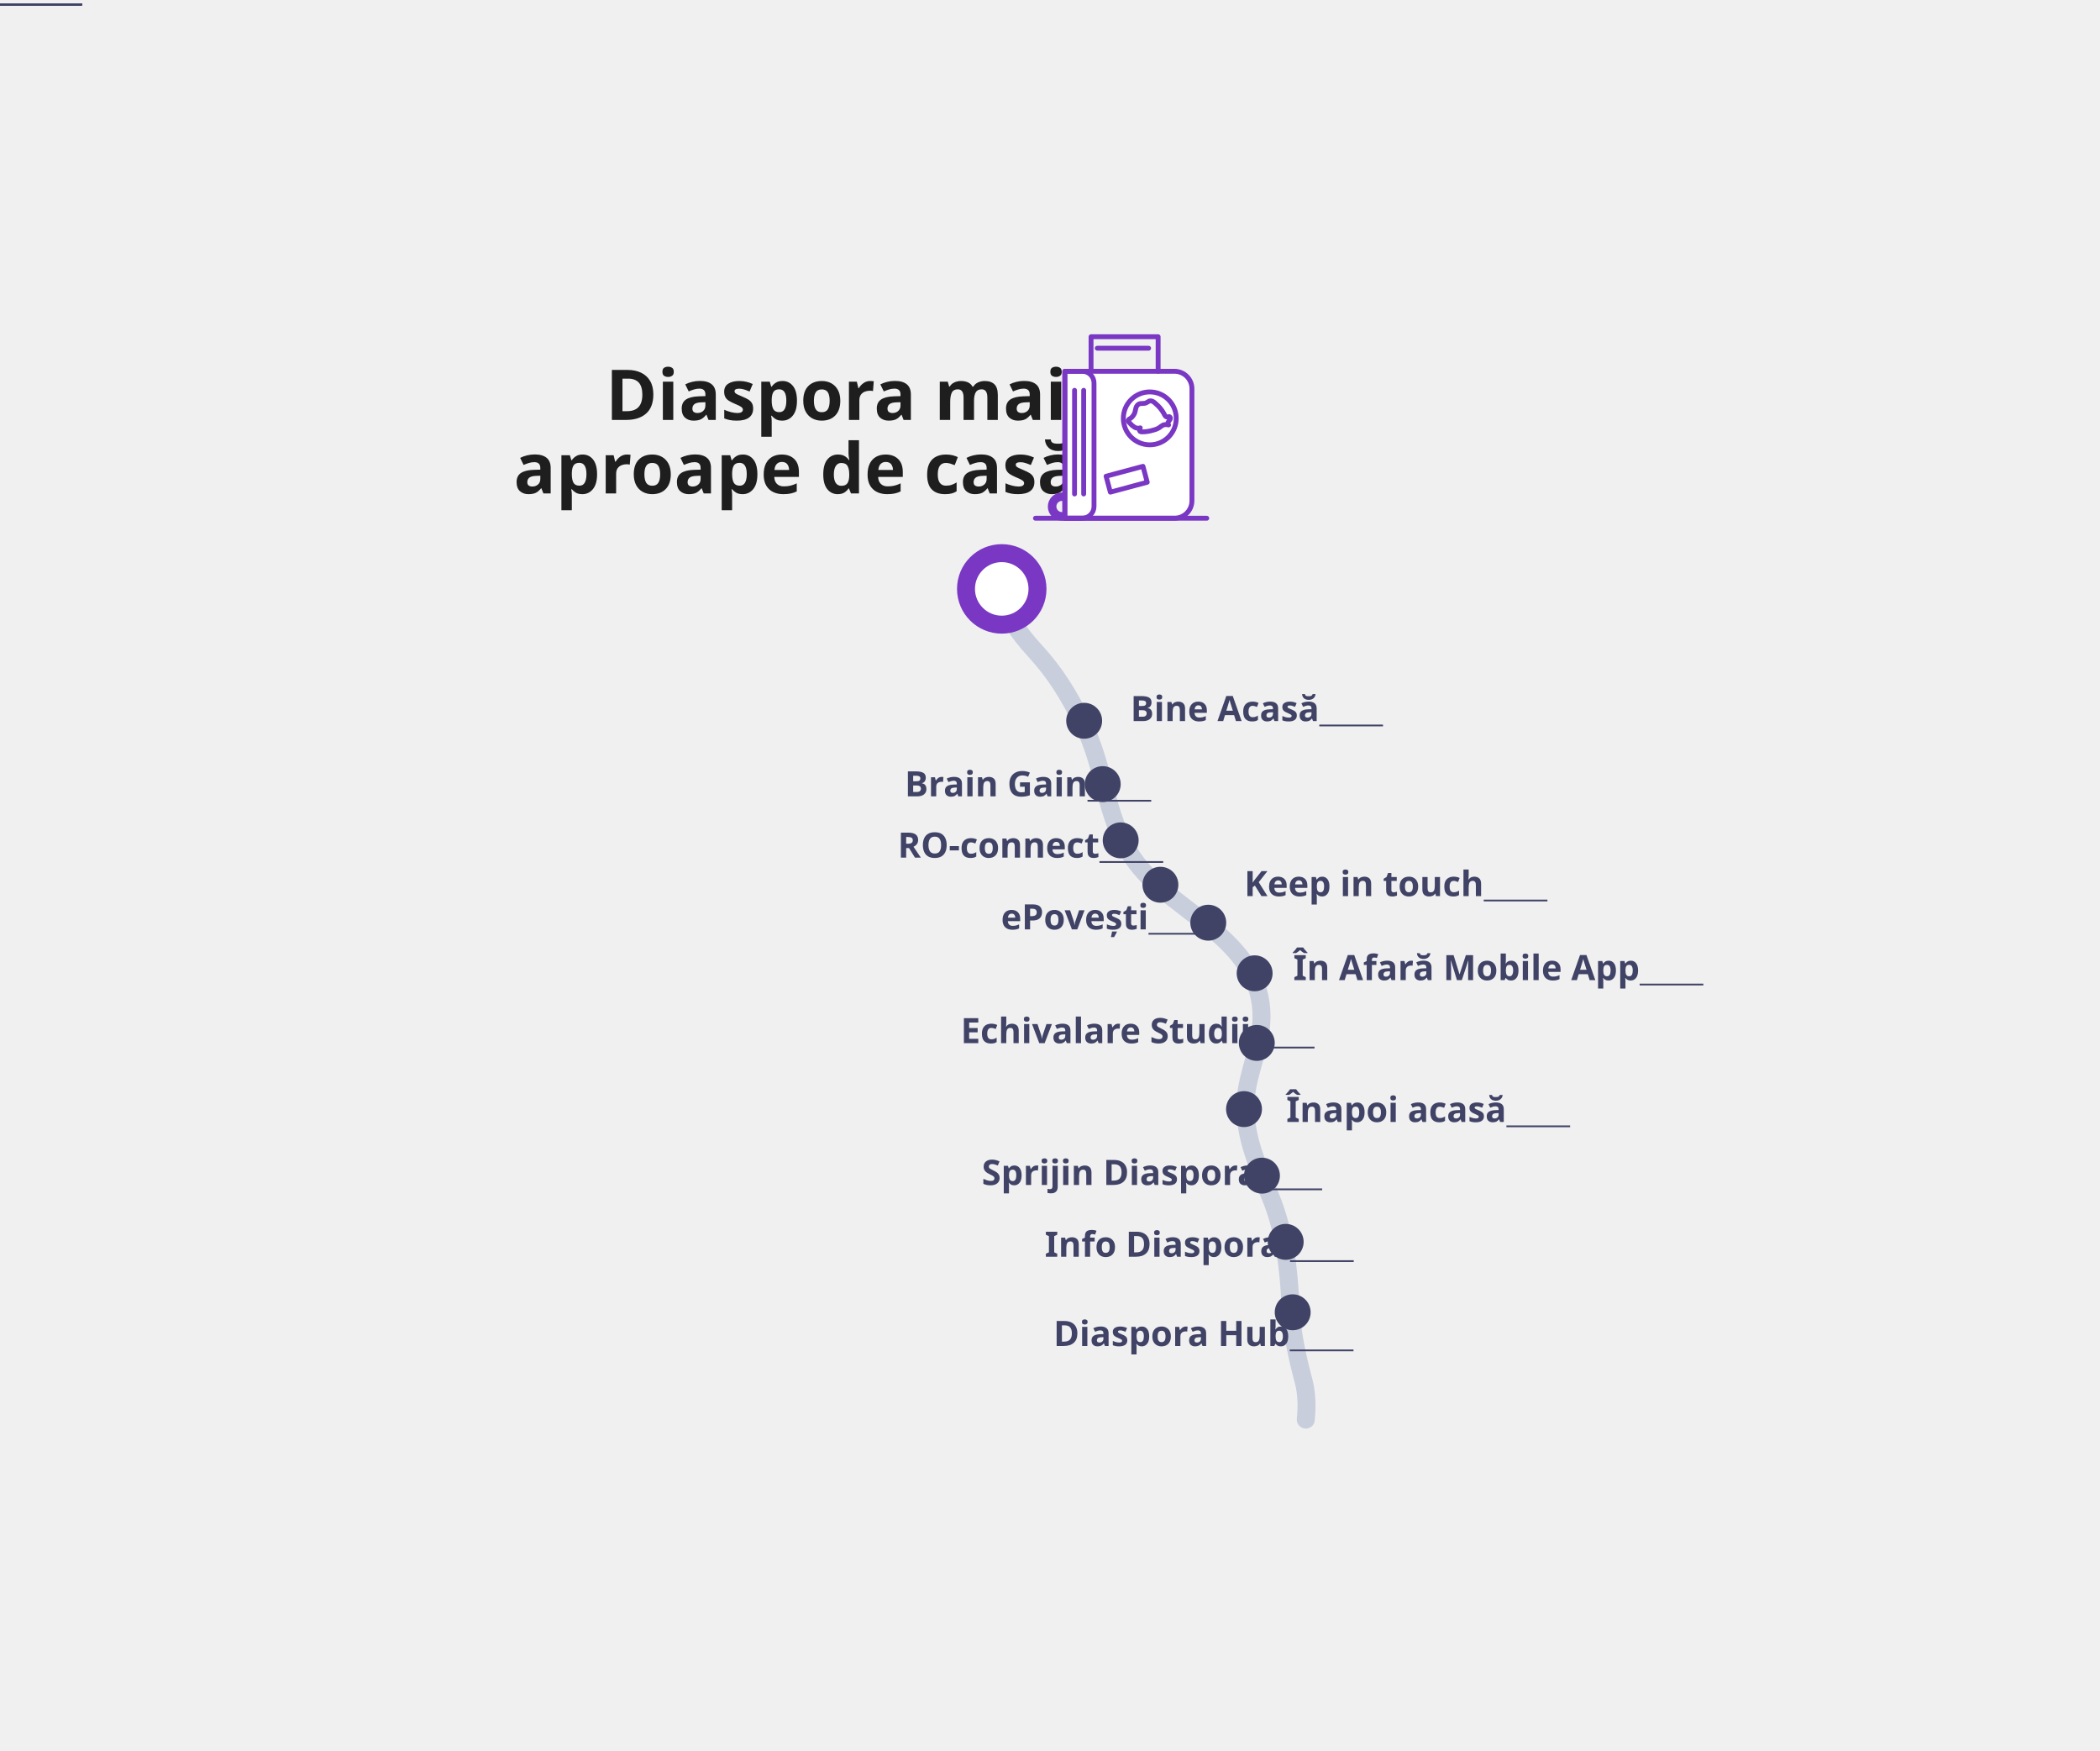
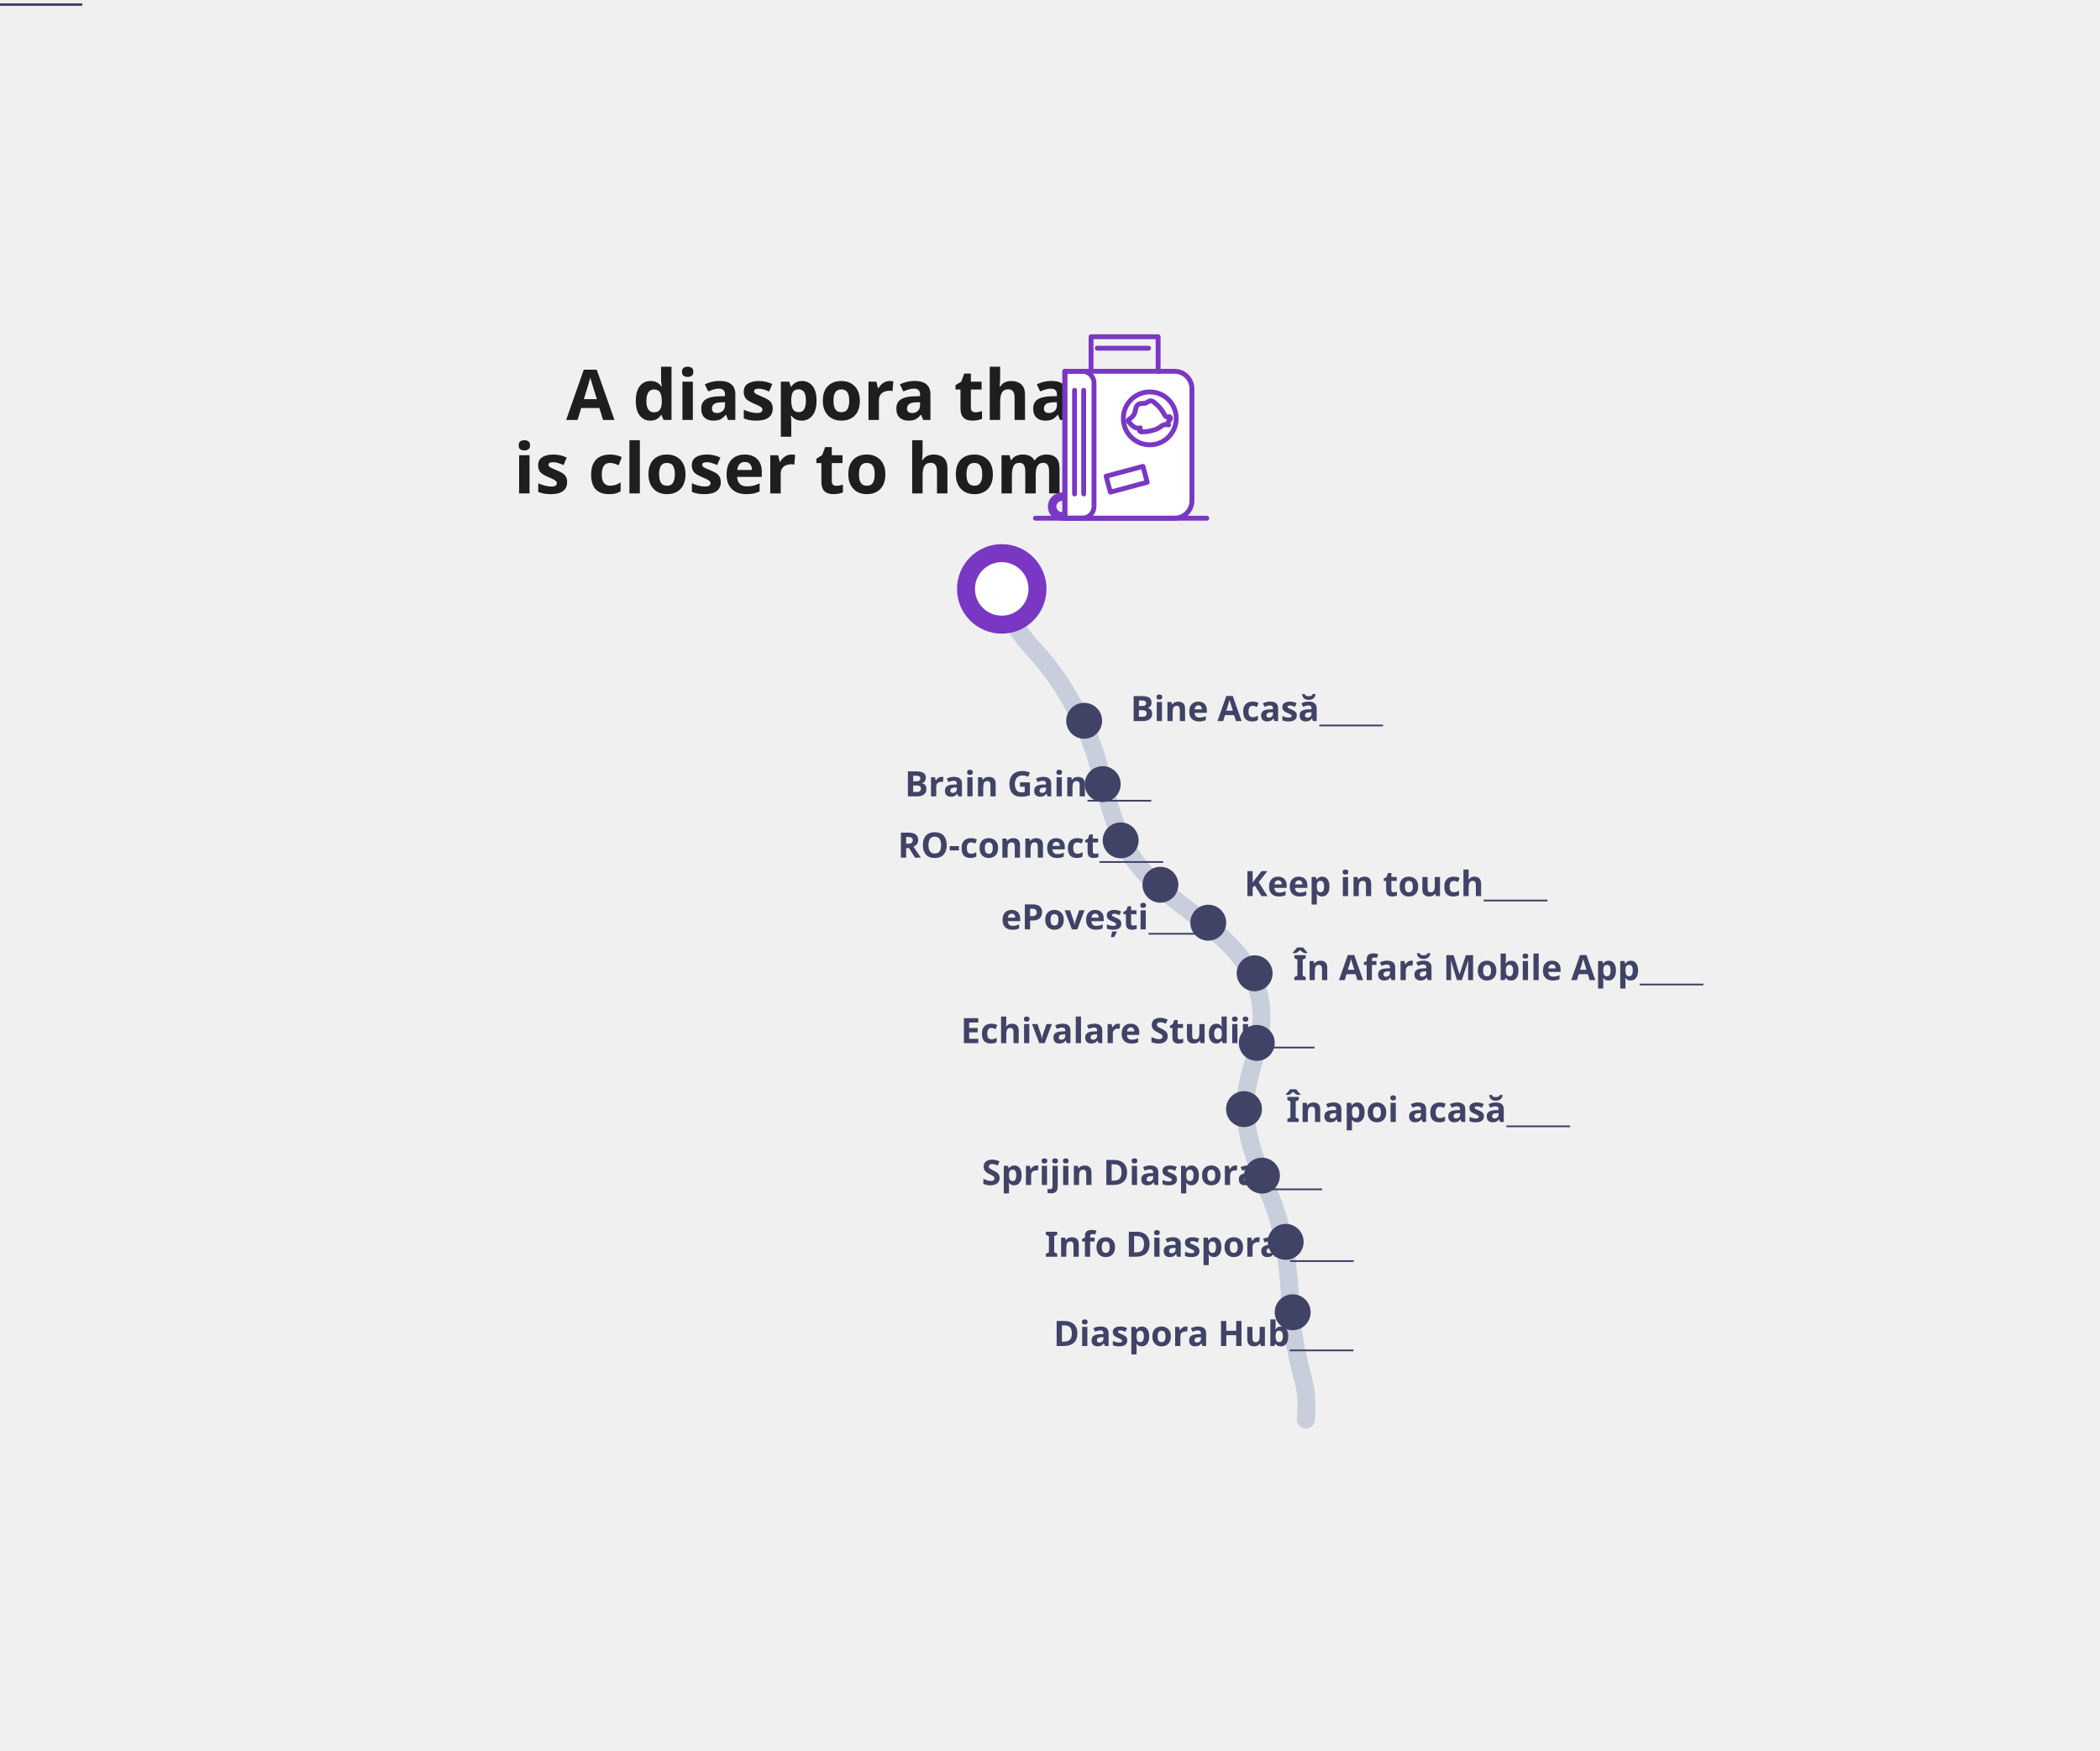
<svg xmlns="http://www.w3.org/2000/svg" viewBox="0 0 1200 1000" fill="none">
  <g id="segment-care-02-diaspora-mai-aproape-de-casa">
    <g id="Group 1194">
-       <text id="Diaspora maiâ¨aproape de casÄ" fill="#1E1E1E" xml:space="preserve" style="white-space: pre" font-family="Titillium Web" font-size="40" font-weight="600" letter-spacing="0px">
-         <tspan x="346.055" y="239.9">Diaspora mai - </tspan>
-         <tspan x="293.516" y="281.9">aproape- de casă</tspan>
+       <text id="A diaspora that is closer to home" fill="#1E1E1E" xml:space="preserve" style="white-space: pre" font-family="Titillium Web" font-size="40" font-weight="600" letter-spacing="0px">
+         <tspan x="323.516" y="239.9">A diaspora that</tspan>
+         <tspan x="293.516" y="281.9">is closer to home</tspan>
      </text>
      <g id="icon-diaspora-mai-aproape-de-casa 1">
        <path id="Vector" d="M606.814 296.061C610.493 296.061 613.476 293.079 613.476 289.399C613.476 285.719 610.493 282.736 606.814 282.736C603.134 282.736 600.151 285.719 600.151 289.399C600.151 293.079 603.134 296.061 606.814 296.061Z" stroke="#7937C4" stroke-width="2.777" stroke-linecap="round" stroke-linejoin="round" />
        <path id="Vector_2" d="M606.837 293.931C605.932 293.931 605.046 293.662 604.293 293.159C603.54 292.656 602.953 291.94 602.607 291.104C602.26 290.267 602.17 289.346 602.346 288.458C602.523 287.57 602.959 286.754 603.599 286.114C604.24 285.473 605.056 285.037 605.944 284.86C606.832 284.684 607.753 284.774 608.59 285.121C609.426 285.468 610.142 286.055 610.645 286.808C611.148 287.561 611.416 288.446 611.416 289.352C611.416 290.566 610.934 291.731 610.075 292.589C609.217 293.448 608.052 293.931 606.837 293.931Z" stroke="#7937C4" stroke-width="2.777" stroke-linecap="round" stroke-linejoin="round" />
        <path id="Vector_3" d="M608.484 212.104H671.125C673.773 212.104 676.312 213.155 678.184 215.027C680.056 216.899 681.108 219.438 681.108 222.086V286.078C681.108 288.726 680.056 291.265 678.184 293.137C676.312 295.009 673.773 296.061 671.125 296.061H608.484V212.104Z" fill="white" stroke="#7937C4" stroke-width="2.777" stroke-linecap="round" stroke-linejoin="round" />
        <path id="Vector_4" d="M608.484 212.104H618.42C619.317 212.1 620.205 212.277 621.032 212.622C621.859 212.968 622.609 213.476 623.236 214.116C623.864 214.757 624.357 215.516 624.686 216.35C625.015 217.184 625.173 218.076 625.152 218.972V289.33C625.152 291.109 624.445 292.815 623.187 294.073C621.929 295.331 620.222 296.038 618.443 296.038H608.484V212.104Z" stroke="#7937C4" stroke-width="2.777" stroke-linecap="round" stroke-linejoin="round" />
        <path id="Vector_5" d="M591.681 296.06H689.581" stroke="#7937C4" stroke-width="2.777" stroke-linecap="round" stroke-linejoin="round" />
        <path id="Vector_6" d="M653.123 266.409L632.049 272.064L634.488 281.152L655.562 275.498L653.123 266.409Z" stroke="#7937C4" stroke-width="2.777" stroke-linecap="round" stroke-linejoin="round" />
        <path id="Vector_7" d="M619.247 222.979V282.186" stroke="#7937C4" stroke-width="2.777" stroke-linecap="round" stroke-linejoin="round" />
        <path id="Vector_8" d="M614.023 222.979V282.186" stroke="#7937C4" stroke-width="2.777" stroke-linecap="round" stroke-linejoin="round" />
        <path id="Vector_9" d="M657.023 254.117C665.369 254.117 672.135 247.351 672.135 239.005C672.135 230.66 665.369 223.895 657.023 223.895C648.678 223.895 641.913 230.66 641.913 239.005C641.913 247.351 648.678 254.117 657.023 254.117Z" stroke="#7937C4" stroke-width="2.777" stroke-linecap="round" stroke-linejoin="round" />
        <path id="Vector_10" d="M648.485 235.663C648.737 234.816 648.851 233.923 649.103 233.053C649.324 232.18 649.863 231.421 650.614 230.924C651.873 230.191 653.568 230.764 654.895 230.168C655.506 229.77 656.14 229.411 656.796 229.092C657.138 229.004 657.495 228.985 657.844 229.036C658.195 229.087 658.531 229.207 658.833 229.39C659.449 229.744 660.012 230.183 660.505 230.695C662.354 232.258 663.906 234.143 665.084 236.259C665.301 236.787 665.594 237.28 665.954 237.724C666.134 237.946 666.376 238.108 666.65 238.19C666.924 238.271 667.216 238.269 667.488 238.182L667.854 238.022C668.335 237.884 668.816 238.388 668.816 238.892C668.788 239.393 668.575 239.865 668.22 240.22C667.885 240.579 667.606 240.988 667.396 241.433C667.292 241.662 667.272 241.921 667.339 242.163C667.406 242.406 667.556 242.617 667.763 242.761C666.795 242.498 665.776 242.498 664.809 242.761C663.986 243.167 663.217 243.675 662.519 244.272C661.424 244.965 660.215 245.461 658.948 245.737C656.83 246.404 654.62 246.736 652.4 246.722C652.063 246.728 651.733 246.624 651.461 246.424C650.934 245.943 651.232 245.073 651.576 244.432C651.023 244.62 650.436 244.68 649.857 244.609C649.278 244.537 648.723 244.336 648.233 244.02C647.245 243.403 646.364 242.63 645.623 241.73C645.234 241.318 644.455 240.769 644.661 240.128C644.867 239.487 645.692 239.258 646.104 238.937C647.198 238.101 648.026 236.963 648.485 235.663Z" stroke="#7937C4" stroke-width="2.777" stroke-linecap="round" stroke-linejoin="round" />
        <path id="Vector_11" d="M623.46 212.103V192.367H661.787V212.103" stroke="#7937C4" stroke-width="2.777" stroke-linecap="round" stroke-linejoin="round" />
        <path id="Vector_12" d="M627.007 198.938H656.358" stroke="#7937C4" stroke-width="2.777" stroke-linecap="round" stroke-linejoin="round" />
      </g>
      <g id="Group 1193">
        <path id="Vector_13" d="M746.172 811C746.855 803.588 746.828 796.177 744.859 788.793C741.14 774.818 738.432 762.375 737.53 747.634C737.475 746.868 737.448 746.075 737.393 745.31C736.408 724.634 734.029 703.33 726.098 683.995C725.606 682.792 725.114 681.616 724.621 680.44C718.55 665.781 712.616 651.889 711.686 635.644C711.166 626.537 713.08 618.36 715.268 610.292C717.538 601.951 720.136 593.692 720.738 584.64C722.133 563.417 712.287 548.732 699.024 536.288C687.264 525.24 672.824 515.941 661.092 505.412C658.494 503.06 656.005 500.654 653.735 498.165C652.231 496.524 650.836 494.856 649.551 493.16C631.857 470.079 632.431 443.223 620.507 416.859C619.851 415.382 619.14 413.906 618.374 412.429" stroke="#C8CEDB" stroke-width="10.261" stroke-miterlimit="10" stroke-linecap="round" stroke-linejoin="round" />
        <path id="Vector_14" d="M571.854 334.814C573.249 349.582 581.59 361.041 591.217 371.57C603.332 384.834 610.142 396.238 618.374 412.346" stroke="#C8CEDB" stroke-width="10.261" stroke-miterlimit="10" stroke-linecap="round" stroke-linejoin="round" />
        <path id="Vector_15" d="M572.429 356.858C583.712 356.858 592.858 347.712 592.858 336.429C592.858 325.146 583.712 316 572.429 316C561.146 316 552 325.146 552 336.429C552 347.712 561.146 356.858 572.429 356.858Z" fill="white" stroke="#7937C4" stroke-width="10.261" stroke-miterlimit="10" stroke-linecap="round" stroke-linejoin="round" />
        <path id="Vector_16" d="M738.677 759.942C744.341 759.942 748.933 755.35 748.933 749.686C748.933 744.022 744.341 739.431 738.677 739.431C733.013 739.431 728.422 744.022 728.422 749.686C728.422 755.35 733.013 759.942 738.677 759.942Z" fill="#404366" />
        <path id="Vector_17" d="M734.684 719.71C740.348 719.71 744.94 715.119 744.94 709.455C744.94 703.791 740.348 699.199 734.684 699.199C729.02 699.199 724.429 703.791 724.429 709.455C724.429 715.119 729.02 719.71 734.684 719.71Z" fill="#404366" />
        <path id="Vector_18" d="M721.12 681.888C726.784 681.888 731.375 677.296 731.375 671.632C731.375 665.969 726.784 661.377 721.12 661.377C715.456 661.377 710.864 665.969 710.864 671.632C710.864 677.296 715.456 681.888 721.12 681.888Z" fill="#404366" />
        <path id="Vector_19" d="M710.864 643.874C716.528 643.874 721.12 639.283 721.12 633.619C721.12 627.955 716.528 623.363 710.864 623.363C705.2 623.363 700.609 627.955 700.609 633.619C700.609 639.283 705.2 643.874 710.864 643.874Z" fill="#404366" />
        <path id="Vector_20" d="M718.167 606.053C723.831 606.053 728.422 601.461 728.422 595.798C728.422 590.134 723.831 585.542 718.167 585.542C712.503 585.542 707.911 590.134 707.911 595.798C707.911 601.461 712.503 606.053 718.167 606.053Z" fill="#404366" />
        <path id="Vector_21" d="M716.936 566.288C722.6 566.288 727.192 561.697 727.192 556.033C727.192 550.369 722.6 545.777 716.936 545.777C711.272 545.777 706.681 550.369 706.681 556.033C706.681 561.697 711.272 566.288 716.936 566.288Z" fill="#404366" />
        <path id="Vector_22" d="M690.436 537.38C696.1 537.38 700.692 532.789 700.692 527.125C700.692 521.461 696.1 516.869 690.436 516.869C684.772 516.869 680.181 521.461 680.181 527.125C680.181 532.789 684.772 537.38 690.436 537.38Z" fill="#404366" />
        <path id="Vector_23" d="M663.089 515.695C668.753 515.695 673.344 511.103 673.344 505.439C673.344 499.775 668.753 495.184 663.089 495.184C657.425 495.184 652.833 499.775 652.833 505.439C652.833 511.103 657.425 515.695 663.089 515.695Z" fill="#404366" />
        <path id="Vector_24" d="M640.388 490.344C646.052 490.344 650.644 485.753 650.644 480.089C650.644 474.425 646.052 469.833 640.388 469.833C634.724 469.833 630.133 474.425 630.133 480.089C630.133 485.753 634.724 490.344 640.388 490.344Z" fill="#404366" />
        <path id="Vector_25" d="M630.133 458.209C635.797 458.209 640.389 453.618 640.389 447.954C640.389 442.29 635.797 437.698 630.133 437.698C624.469 437.698 619.877 442.29 619.877 447.954C619.877 453.618 624.469 458.209 630.133 458.209Z" fill="#404366" />
        <path id="Vector_26" d="M619.522 422.027C625.186 422.027 629.778 417.435 629.778 411.771C629.778 406.107 625.186 401.516 619.522 401.516C613.858 401.516 609.267 406.107 609.267 411.771C609.267 417.435 613.858 422.027 619.522 422.027Z" fill="#404366" />
      </g>
      <text class="btn-project" text-decoration="underline" cursor="pointer" data-projectid="1" id="Diaspora Hub" fill="#404366" xml:space="preserve" style="white-space: pre" font-family="Titillium Web" font-size="20" font-weight="600" letter-spacing="0px">
        <tspan x="602" y="768.95">Diaspora Hub</tspan>
      </text>
      <text class="btn-project" text-decoration="underline" cursor="pointer" data-projectid="2" id="Info Diaspora" fill="#404366" xml:space="preserve" style="white-space: pre" font-family="Titillium Web" font-size="20" font-weight="600" letter-spacing="0px">
        <tspan x="597" y="717.95">Info Diaspora</tspan>
      </text>
      <text class="btn-project" text-decoration="underline" cursor="pointer" data-projectid="3" id="Sprijin Diaspora" fill="#404366" xml:space="preserve" style="white-space: pre" font-family="Titillium Web" font-size="20" font-weight="600" letter-spacing="0px">
        <tspan x="561" y="676.95">Sprijin Diaspora</tspan>
      </text>
      <text class="btn-project" text-decoration="underline" cursor="pointer" data-projectid="4" id="Ãnapoi acasÄ" fill="#404366" xml:space="preserve" style="white-space: pre" font-family="Titillium Web" font-size="20" font-weight="600" letter-spacing="0px">
        <tspan x="735" y="640.95">Înapoi acasă</tspan>
      </text>
      <text class="btn-project" text-decoration="underline" cursor="pointer" data-projectid="5" id="Echivalare Studii" fill="#404366" xml:space="preserve" style="white-space: pre" font-family="Titillium Web" font-size="20" font-weight="600" letter-spacing="0px">
        <tspan x="549" y="595.95">Echivalare Studii</tspan>
      </text>
      <text class="btn-project" text-decoration="underline" cursor="pointer" data-projectid="6" id="Ãn AfarÄ Mobile App" fill="#404366" xml:space="preserve" style="white-space: pre" font-family="Titillium Web" font-size="20" font-weight="600" letter-spacing="0px">
        <tspan x="739" y="559.95">În Afară Mobile App</tspan>
      </text>
      <text class="btn-project" text-decoration="underline" cursor="pointer" data-projectid="7" id="Keep in touch" fill="#404366" xml:space="preserve" style="white-space: pre" font-family="Titillium Web" font-size="20" font-weight="600" letter-spacing="0px">
        <tspan x="711" y="511.95">Keep in touch</tspan>
      </text>
      <text class="btn-project" text-decoration="underline" cursor="pointer" data-projectid="8" id="ePoveÈti" fill="#404366" xml:space="preserve" style="white-space: pre" font-family="Titillium Web" font-size="20" font-weight="600" letter-spacing="0px">
        <tspan x="572" y="530.95">ePovești</tspan>
      </text>
      <text class="btn-project" text-decoration="underline" cursor="pointer" data-projectid="9" id="RO-connect" fill="#404366" xml:space="preserve" style="white-space: pre" font-family="Titillium Web" font-size="20" font-weight="600" letter-spacing="0px">
        <tspan x="513" y="489.95">RO-connect</tspan>
      </text>
      <text class="btn-project" text-decoration="underline" cursor="pointer" data-projectid="10" id="Brain Gain" fill="#404366" xml:space="preserve" style="white-space: pre" font-family="Titillium Web" font-size="20" font-weight="600" letter-spacing="0px">
        <tspan x="517" y="454.95">Brain Gain</tspan>
      </text>
      <text class="btn-project" text-decoration="underline" cursor="pointer" data-projectid="11" id="Bine AcasÄ" fill="#404366" xml:space="preserve" style="white-space: pre" font-family="Titillium Web" font-size="20" font-weight="600" letter-spacing="0px">
        <tspan x="646" y="411.95">Bine Acasă</tspan>
      </text>
    </g>
  </g>
</svg>
